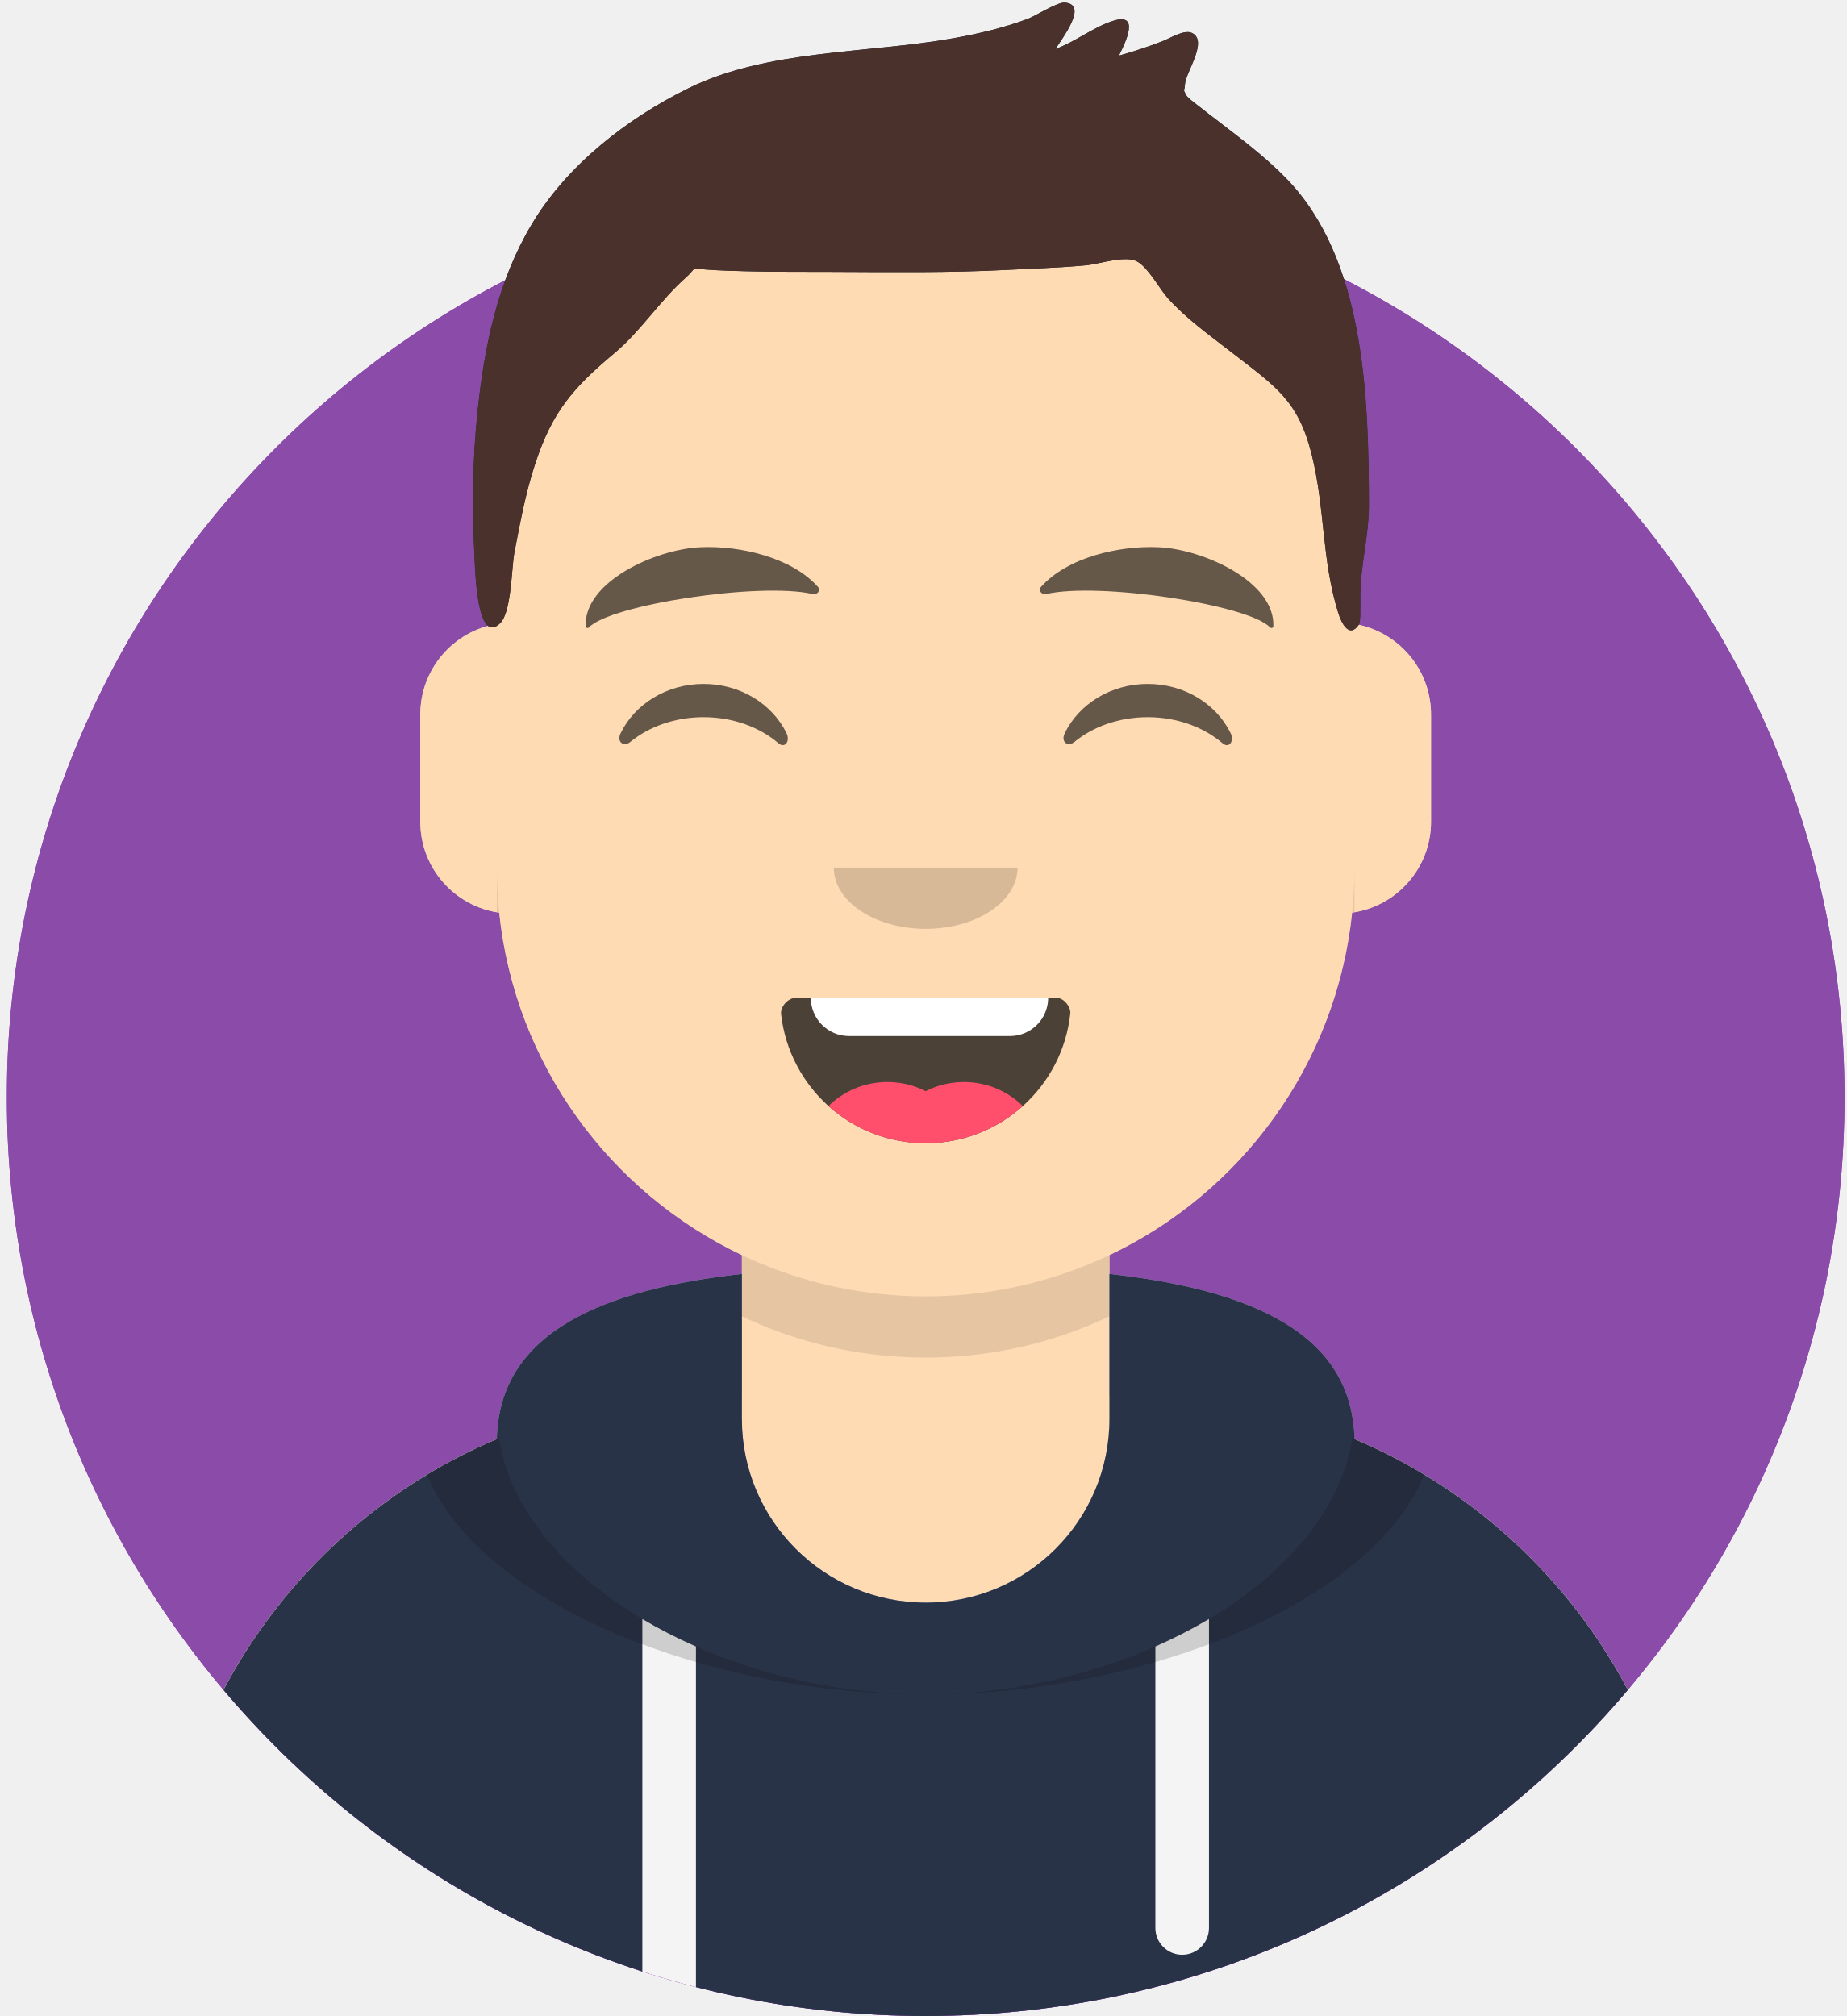
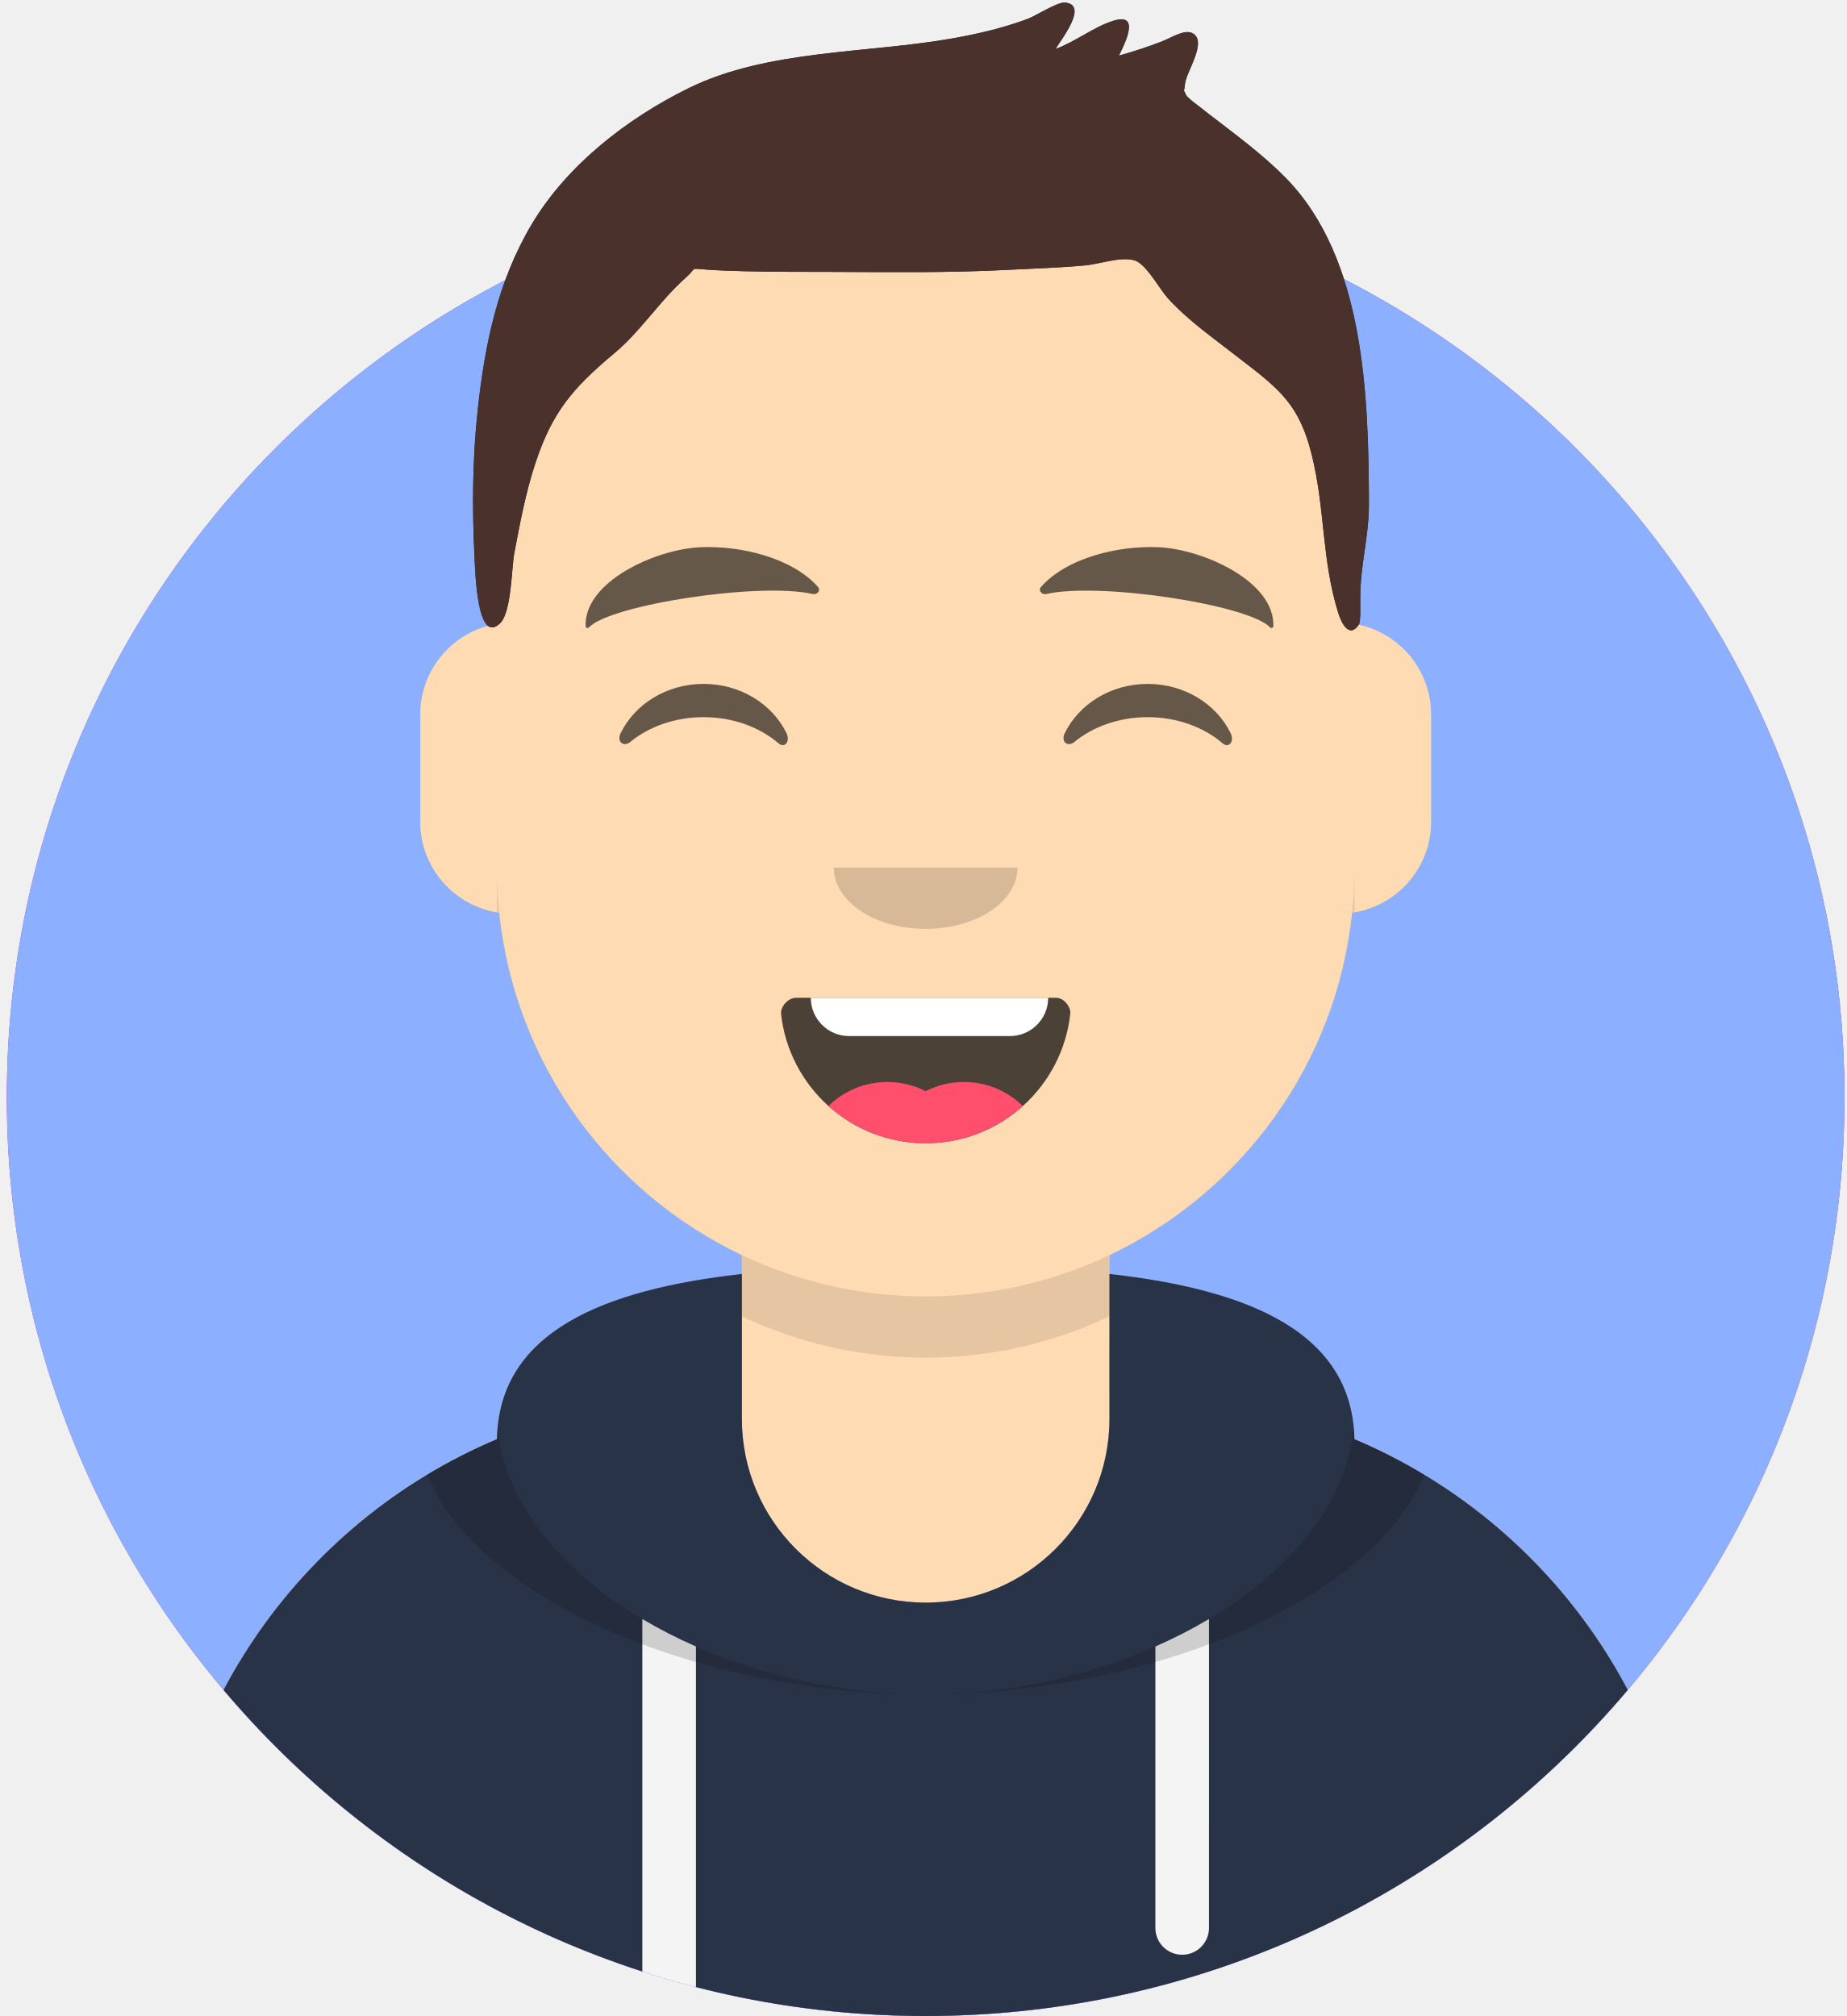
<svg xmlns="http://www.w3.org/2000/svg" xmlns:xlink="http://www.w3.org/1999/xlink" width="217px" height="237px" viewBox="0 0 217 237" version="1.1">
  <defs>
    <circle id="path-1" cx="108" cy="108" r="108" />
    <path d="M-3.19744231e-14,144 L-3.19744231e-14,-1.42108547e-14 L237.6,-1.42108547e-14 L237.6,144 L226.8,144 C226.8,203.647 178.447,252 118.8,252 C59.153,252 10.8,203.647 10.8,144 L10.8,144 L-3.19744231e-14,144 Z" id="path-3" />
    <path d="M90,0 C117.835,-5.11323436e-15 140.4,22.565 140.4,50.4 L140.401,55.949 C145.508,56.807 149.4,61.249 149.4,66.6 L149.4,79.2 C149.4,84.647 145.367,89.152 140.125,89.893 C138.265,107.718 127.114,122.78 111.601,130.149 L111.6,146.7 L115.2,146.7 C150.988,146.7 180,175.712 180,211.5 L180,219.6 L0,219.6 L0,211.5 C-4.38277231e-15,175.712 29.012,146.7 64.8,146.7 L68.4,146.7 L68.4,130.15 C52.886,122.78 41.735,107.718 39.875,89.893 C34.633,89.152 30.6,84.647 30.6,79.2 L30.6,66.6 C30.6,61.249 34.492,56.806 39.6,55.949 L39.6,50.4 C39.6,22.565 62.165,5.11323436e-15 90,0 Z" id="path-5" />
    <path d="M140.401,11.764 C156.691,13.587 169.2,18.597 169.2,31.569 L169.194,31.18 C192.467,41.01 208.8,64.047 208.8,90.9 L208.8,99 L28.8,99 L28.8,90.9 C28.8,64.047 45.133,41.01 68.406,31.18 C68.653,18.496 81.073,13.568 97.2,11.764 L97.2,28.8 C97.2,40.729 106.871,50.4 118.8,50.4 C130.729,50.4 140.4,40.729 140.4,28.8 L140.4,28.8 Z" id="path-7" />
    <path d="M31.606,13.615 C32.558,22.158 39.803,28.8 48.6,28.8 C57.424,28.8 64.687,22.117 65.603,13.536 C65.676,12.845 64.905,11.7 63.938,11.7 C50.534,11.7 40.264,11.7 33.378,11.7 C32.406,11.7 31.511,12.761 31.606,13.615 Z" id="path-9" />
    <rect id="path-11" x="0" y="0" width="237.6" height="252" />
    <path d="M118.135,20.928 C115.651,18.39 112.767,16.236 109.962,14.076 C109.343,13.6 108.715,13.135 108.109,12.641 C107.972,12.528 106.563,11.519 106.394,11.148 C105.988,10.254 106.224,10.95 106.28,9.884 C106.35,8.535 109.1,4.727 107.048,3.854 C106.146,3.47 104.536,4.492 103.67,4.83 C101.977,5.49 100.263,6.054 98.512,6.54 C99.351,4.869 100.95,1.524 97.944,2.419 C95.603,3.116 93.421,4.91 91.068,5.753 C91.847,4.477 94.96,0.523 92.147,0.302 C91.271,0.233 88.724,1.875 87.782,2.226 C84.959,3.275 82.075,3.953 79.111,4.487 C69.033,6.304 57.248,5.786 47.923,10.374 C40.735,13.911 33.636,19.4 29.484,26.389 C25.481,33.125 23.984,40.498 23.146,48.217 C22.532,53.882 22.482,59.738 22.769,65.424 C22.863,67.287 23.073,75.874 25.779,73.273 C27.127,71.978 27.117,66.745 27.457,64.974 C28.133,61.451 28.783,57.911 29.91,54.5 C31.895,48.49 34.238,45.687 39.184,41.547 C42.359,38.89 44.588,35.3 47.625,32.62 C48.99,31.416 47.949,31.542 50.143,31.7 C51.616,31.806 53.097,31.846 54.574,31.885 C57.99,31.974 61.412,31.951 64.829,31.963 C71.711,31.988 78.561,32.085 85.437,31.725 C88.492,31.565 91.556,31.478 94.603,31.195 C96.306,31.038 99.326,29.947 100.728,30.78 C102.01,31.543 103.342,34.034 104.263,35.054 C106.438,37.464 109.032,39.305 111.576,41.282 C116.881,45.403 119.559,46.98 121.17,53.421 C122.775,59.838 122.325,65.791 124.312,72.106 C124.662,73.217 125.586,75.13 126.726,73.415 C126.937,73.096 126.883,71.345 126.883,70.337 C126.883,66.27 127.913,63.218 127.9,59.123 C127.849,46.674 127.447,30.442 118.135,20.928 Z" id="path-13" />
  </defs>
  <g id="Website" stroke="none" stroke-width="1" fill="none" fill-rule="evenodd">
    <g id="mf-avatar" transform="translate(-10, -15)">
      <g id="Circle" transform="translate(10.8, 36)">
        <mask id="mask-2" fill="white">
          <use xlink:href="#path-1" />
        </mask>
        <use id="Circle-Background" fill="#972dc2" xlink:href="#path-1" />
-         <g id="🖍-Circle-Color" mask="url(#mask-2)" fill="#8a4ca8">
+         <g id="🖍-Circle-Color" mask="url(#mask-2)" fill="#8cb0ff">
          <rect id="🖍Color" x="0" y="0" width="216.445" height="216" />
        </g>
      </g>
      <mask id="mask-4" fill="white">
        <use xlink:href="#path-3" />
      </mask>
      <g id="Mask" />
      <g id="Avataaar" mask="url(#mask-4)">
        <g id="Body" transform="translate(28.8, 32.4)">
          <mask id="mask-6" fill="white">
            <use xlink:href="#path-5" />
          </mask>
          <use fill="#D0C6AC" xlink:href="#path-5" />
          <g id="Skin/👶🏻-05-Pale" mask="url(#mask-6)" fill="#FFDBB4">
            <g transform="translate(-28.8, 0)" id="Color">
              <rect x="0" y="0" width="238.384" height="220.355" />
            </g>
          </g>
          <path d="M39.6,84.6 C39.6,112.435 62.165,135 90,135 C117.835,135 140.4,112.435 140.4,84.6 L140.4,84.6 L140.4,91.8 C140.4,119.635 117.835,142.2 90,142.2 C62.165,142.2 39.6,119.635 39.6,91.8 Z" id="Neck-Shadow" fill-opacity="0.1" fill="#000000" mask="url(#mask-6)" />
        </g>
        <g id="Clothing/Hoodie" transform="translate(0, 153)">
          <mask id="mask-8" fill="white">
            <use xlink:href="#path-7" />
          </mask>
          <use id="Hoodie" fill="#B7C1DB" fill-rule="evenodd" xlink:href="#path-7" />
          <g id="Color/Palette/Slate" mask="url(#mask-8)" fill="#293347" fill-rule="evenodd">
            <rect id="🖍Color" x="0" y="0" width="238.491" height="99" />
          </g>
          <path d="M91.8,55.565 L91.8,99 L85.5,99 L85.499,52.335 C87.483,53.514 89.592,54.594 91.8,55.565 Z M152.101,52.334 L152.1,88.65 C152.1,90.39 150.69,91.8 148.95,91.8 C147.21,91.8 145.8,90.39 145.8,88.65 L145.801,55.565 C148.009,54.594 150.118,53.513 152.101,52.334 Z" id="Straps" fill="#F4F4F4" fill-rule="evenodd" mask="url(#mask-8)" />
          <path d="M155.733,11.451 C169.28,14.013 178.65,19.118 178.65,29.077 C178.65,46.818 148.916,61.2 118.8,61.2 C88.684,61.2 58.95,46.818 58.95,29.077 C58.95,19.118 68.32,14.013 81.867,11.451 C73.689,14.466 68.4,19.534 68.4,27.969 C68.4,46.322 93.439,61.2 118.8,61.2 C144.161,61.2 169.2,46.322 169.2,27.969 C169.2,19.71 164.13,14.679 156.241,11.642 Z" id="Shadow" fill-opacity="0.16" fill="#000000" fill-rule="evenodd" mask="url(#mask-8)" />
        </g>
        <g id="Face" transform="translate(68.4, 73.8)">
          <g id="Mouth/Smile" transform="translate(1.8, 46.8)">
            <mask id="mask-10" fill="white">
              <use xlink:href="#path-9" />
            </mask>
            <use id="Mouth" fill-opacity="0.7" fill="#000000" fill-rule="evenodd" xlink:href="#path-9" />
            <path d="M39.6,1.8 L58.5,1.8 C60.985,1.8 63,3.815 63,6.3 L63,11.7 C63,14.185 60.985,16.2 58.5,16.2 L39.6,16.2 C37.115,16.2 35.1,14.185 35.1,11.7 L35.1,6.3 C35.1,3.815 37.115,1.8 39.6,1.8 Z" id="Teeth" fill="#FFFFFF" fill-rule="evenodd" mask="url(#mask-10)" />
            <g id="Tongue" stroke-width="1" fill-rule="evenodd" mask="url(#mask-10)" fill="#FF4F6D">
              <g transform="translate(34.2, 21.6)">
                <circle cx="9.9" cy="9.9" r="9.9" />
                <circle cx="18.9" cy="9.9" r="9.9" />
              </g>
            </g>
          </g>
          <g id="Nose/Default" transform="translate(25.2, 36)" fill="#000000" fill-opacity="0.16">
            <path d="M14.4,7.2 C14.4,11.176 19.235,14.4 25.2,14.4 L25.2,14.4 C31.165,14.4 36,11.176 36,7.2" id="Nose" />
          </g>
          <g id="Eyes/Happy-😁" transform="translate(0, 7.2)" fill="#000000" fill-opacity="0.6">
            <path d="M14.544,20.203 C16.206,16.784 19.948,14.4 24.298,14.4 C28.632,14.4 32.363,16.767 34.034,20.166 C34.53,21.176 33.824,22.003 33.112,21.39 C30.906,19.494 27.773,18.309 24.298,18.309 C20.931,18.309 17.886,19.421 15.694,21.214 C14.892,21.87 14.058,21.203 14.544,20.203 Z" id="Squint" />
            <path d="M66.744,20.203 C68.406,16.784 72.148,14.4 76.498,14.4 C80.832,14.4 84.563,16.767 86.234,20.166 C86.73,21.176 86.024,22.003 85.312,21.39 C83.106,19.494 79.973,18.309 76.498,18.309 C73.131,18.309 70.086,19.421 67.894,21.214 C67.092,21.87 66.258,21.203 66.744,20.203 Z" id="Squint" />
          </g>
          <g id="Eyebrow/Natural/Default-Natural" fill="#000000" fill-opacity="0.6">
            <path d="M23.435,5.589 C18.25,6.285 10.164,10.805 10.84,16.036 C10.862,16.207 11.121,16.261 11.233,16.118 C13.471,13.248 30.774,9.033 37.075,9.913 C37.652,9.994 38.032,9.399 37.639,9.027 C34.269,5.845 28.08,4.961 23.435,5.589" id="Eyebrow" transform="translate(24.3, 10.8) rotate(5) translate(-24.3, -10.8) " />
            <path d="M76.535,5.589 C71.35,6.285 63.264,10.805 63.94,16.036 C63.962,16.207 64.221,16.261 64.333,16.118 C66.571,13.248 83.874,9.033 90.175,9.913 C90.752,9.994 91.132,9.399 90.739,9.027 C87.369,5.845 81.18,4.961 76.535,5.589" id="Eyebrow" transform="translate(77.4, 10.8) scale(-1, 1) rotate(5) translate(-77.4, -10.8) " />
          </g>
        </g>
        <g id="Top">
          <mask id="mask-12" fill="white">
            <use xlink:href="#path-11" />
          </mask>
          <g id="Mask" />
          <g mask="url(#mask-12)">
            <g transform="translate(43, 15)">
              <mask id="mask-14" fill="white">
                <use xlink:href="#path-13" />
              </mask>
              <use id="Short-Hair" stroke="none" fill="#1F3140" fill-rule="evenodd" xlink:href="#path-13" />
              <g id="Color/Hair/Brown-Dark" stroke="none" fill="none" mask="url(#mask-14)" fill-rule="evenodd">
                <g transform="translate(-43.1, -15)" fill="#4A312C" id="Color">
                  <rect x="0" y="0" width="239.107" height="252.406" />
                </g>
              </g>
            </g>
          </g>
        </g>
      </g>
    </g>
  </g>
</svg>
